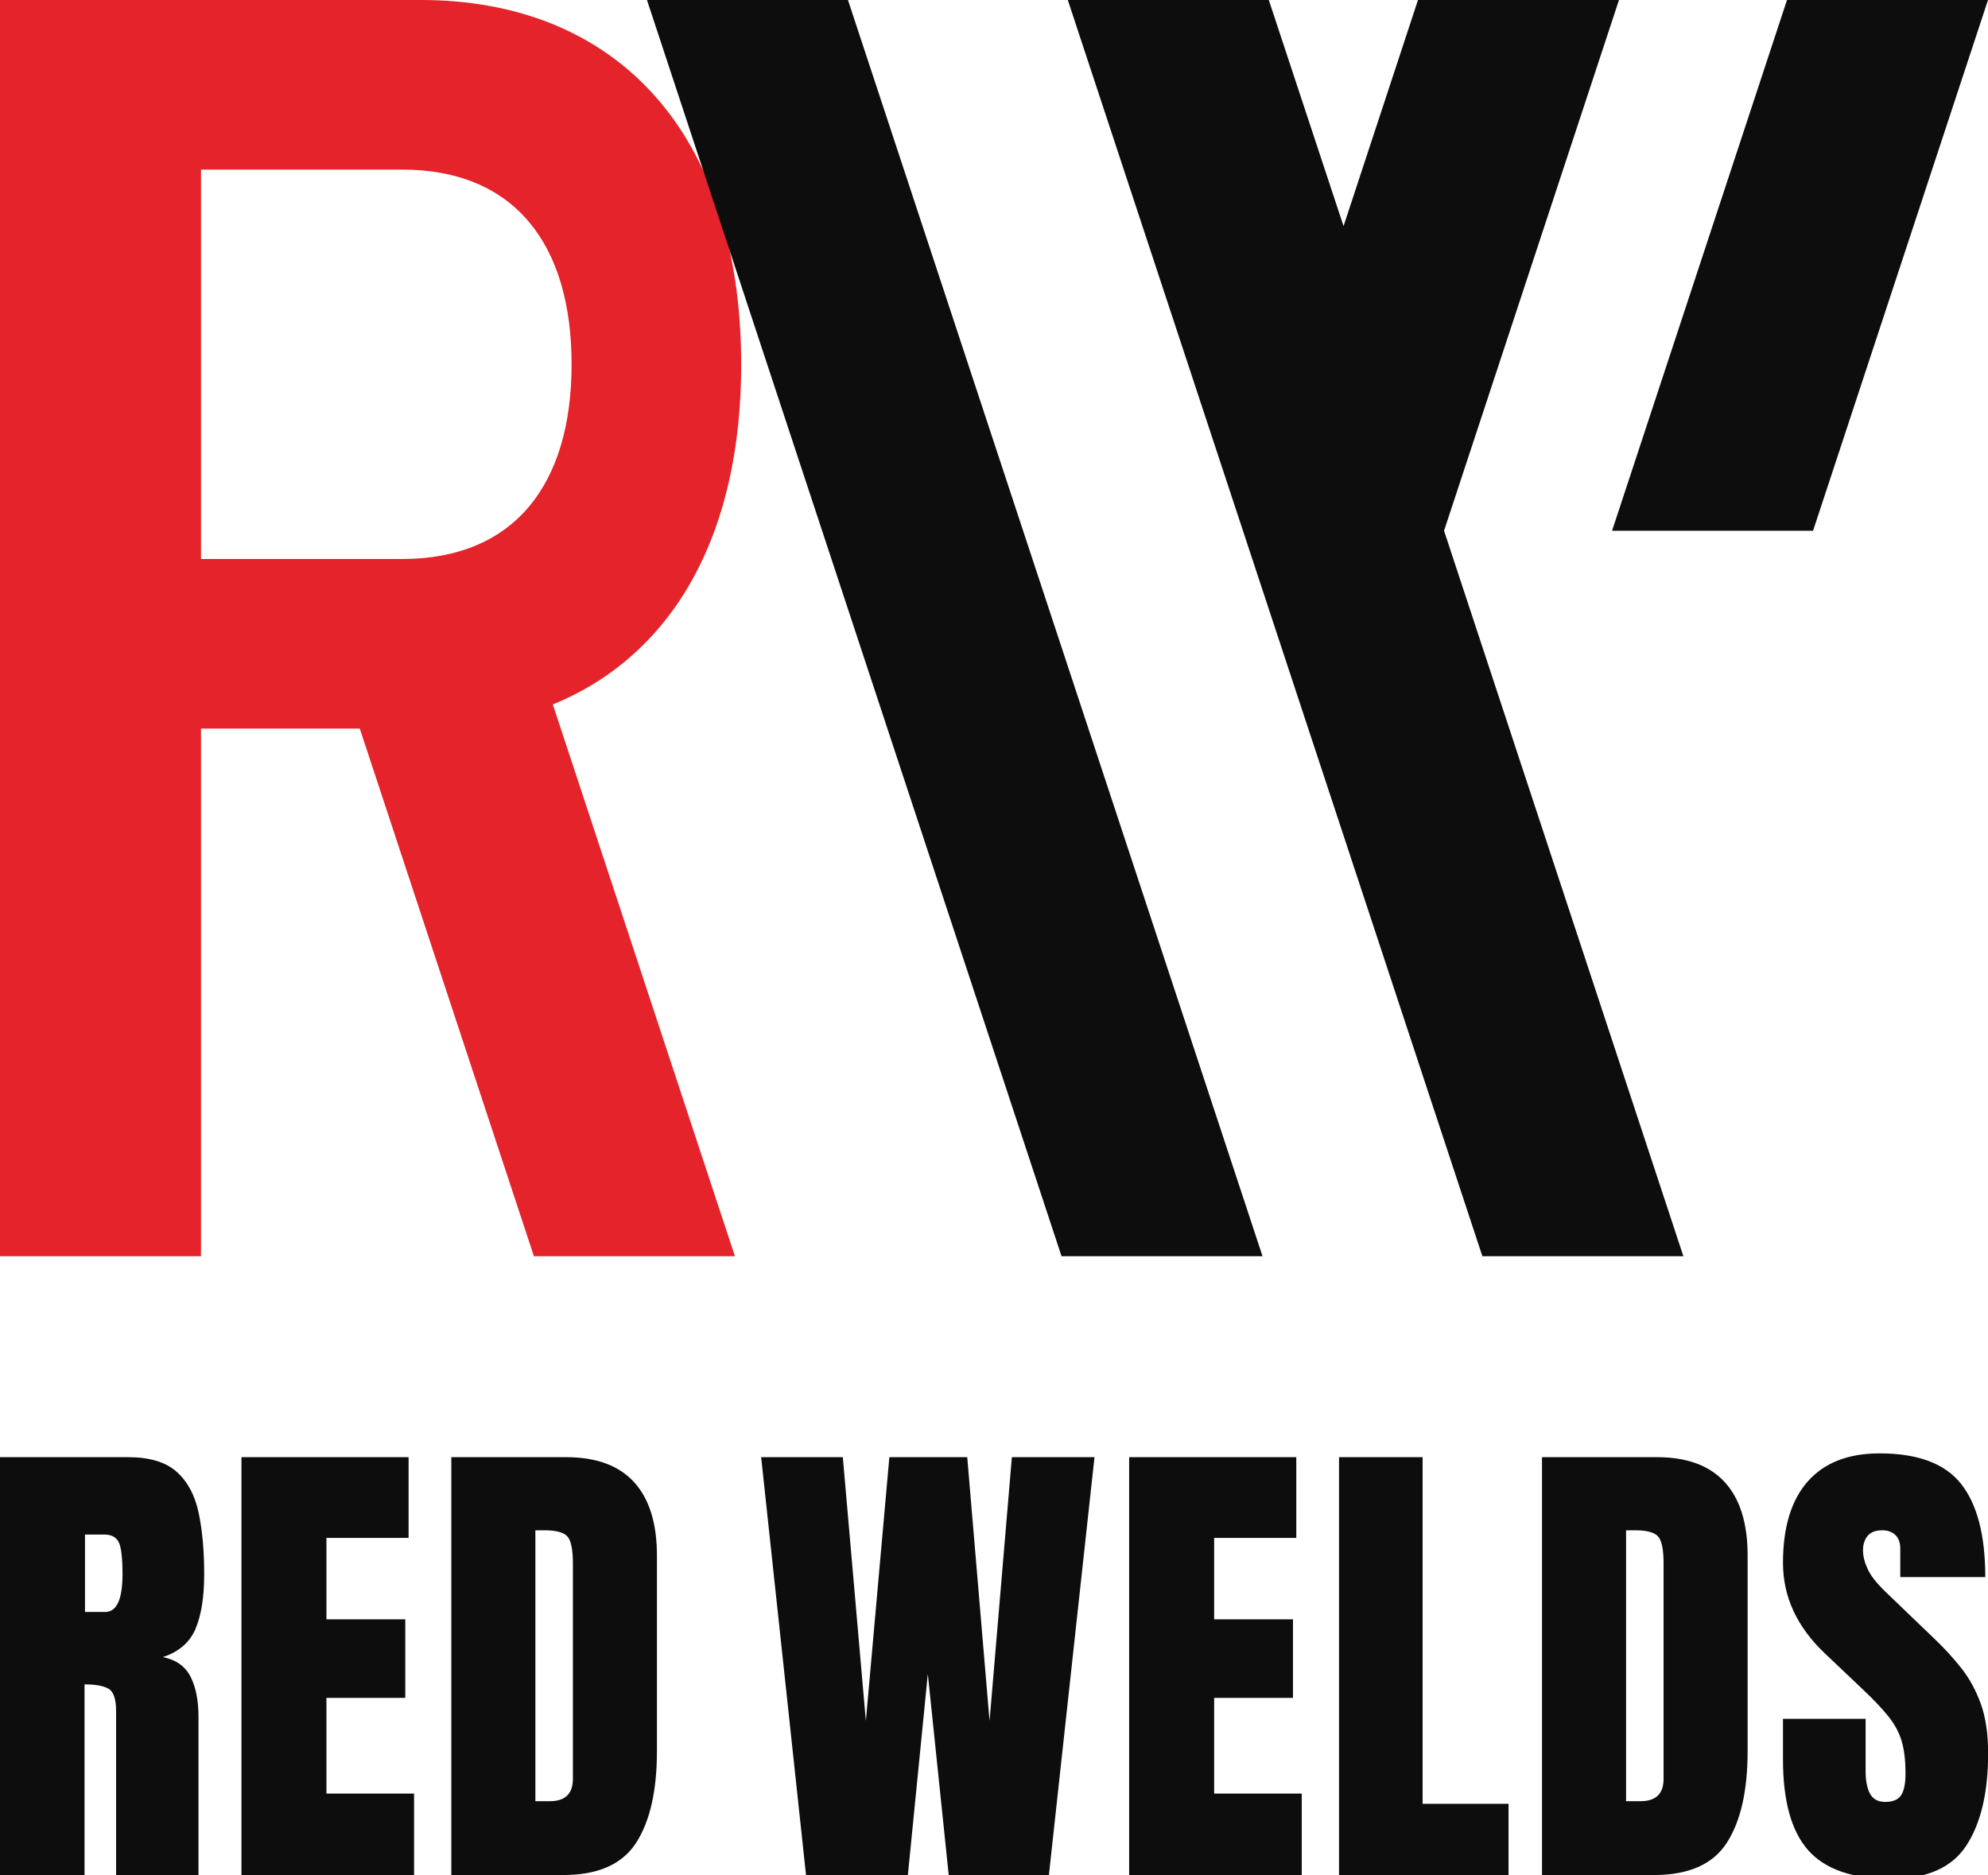
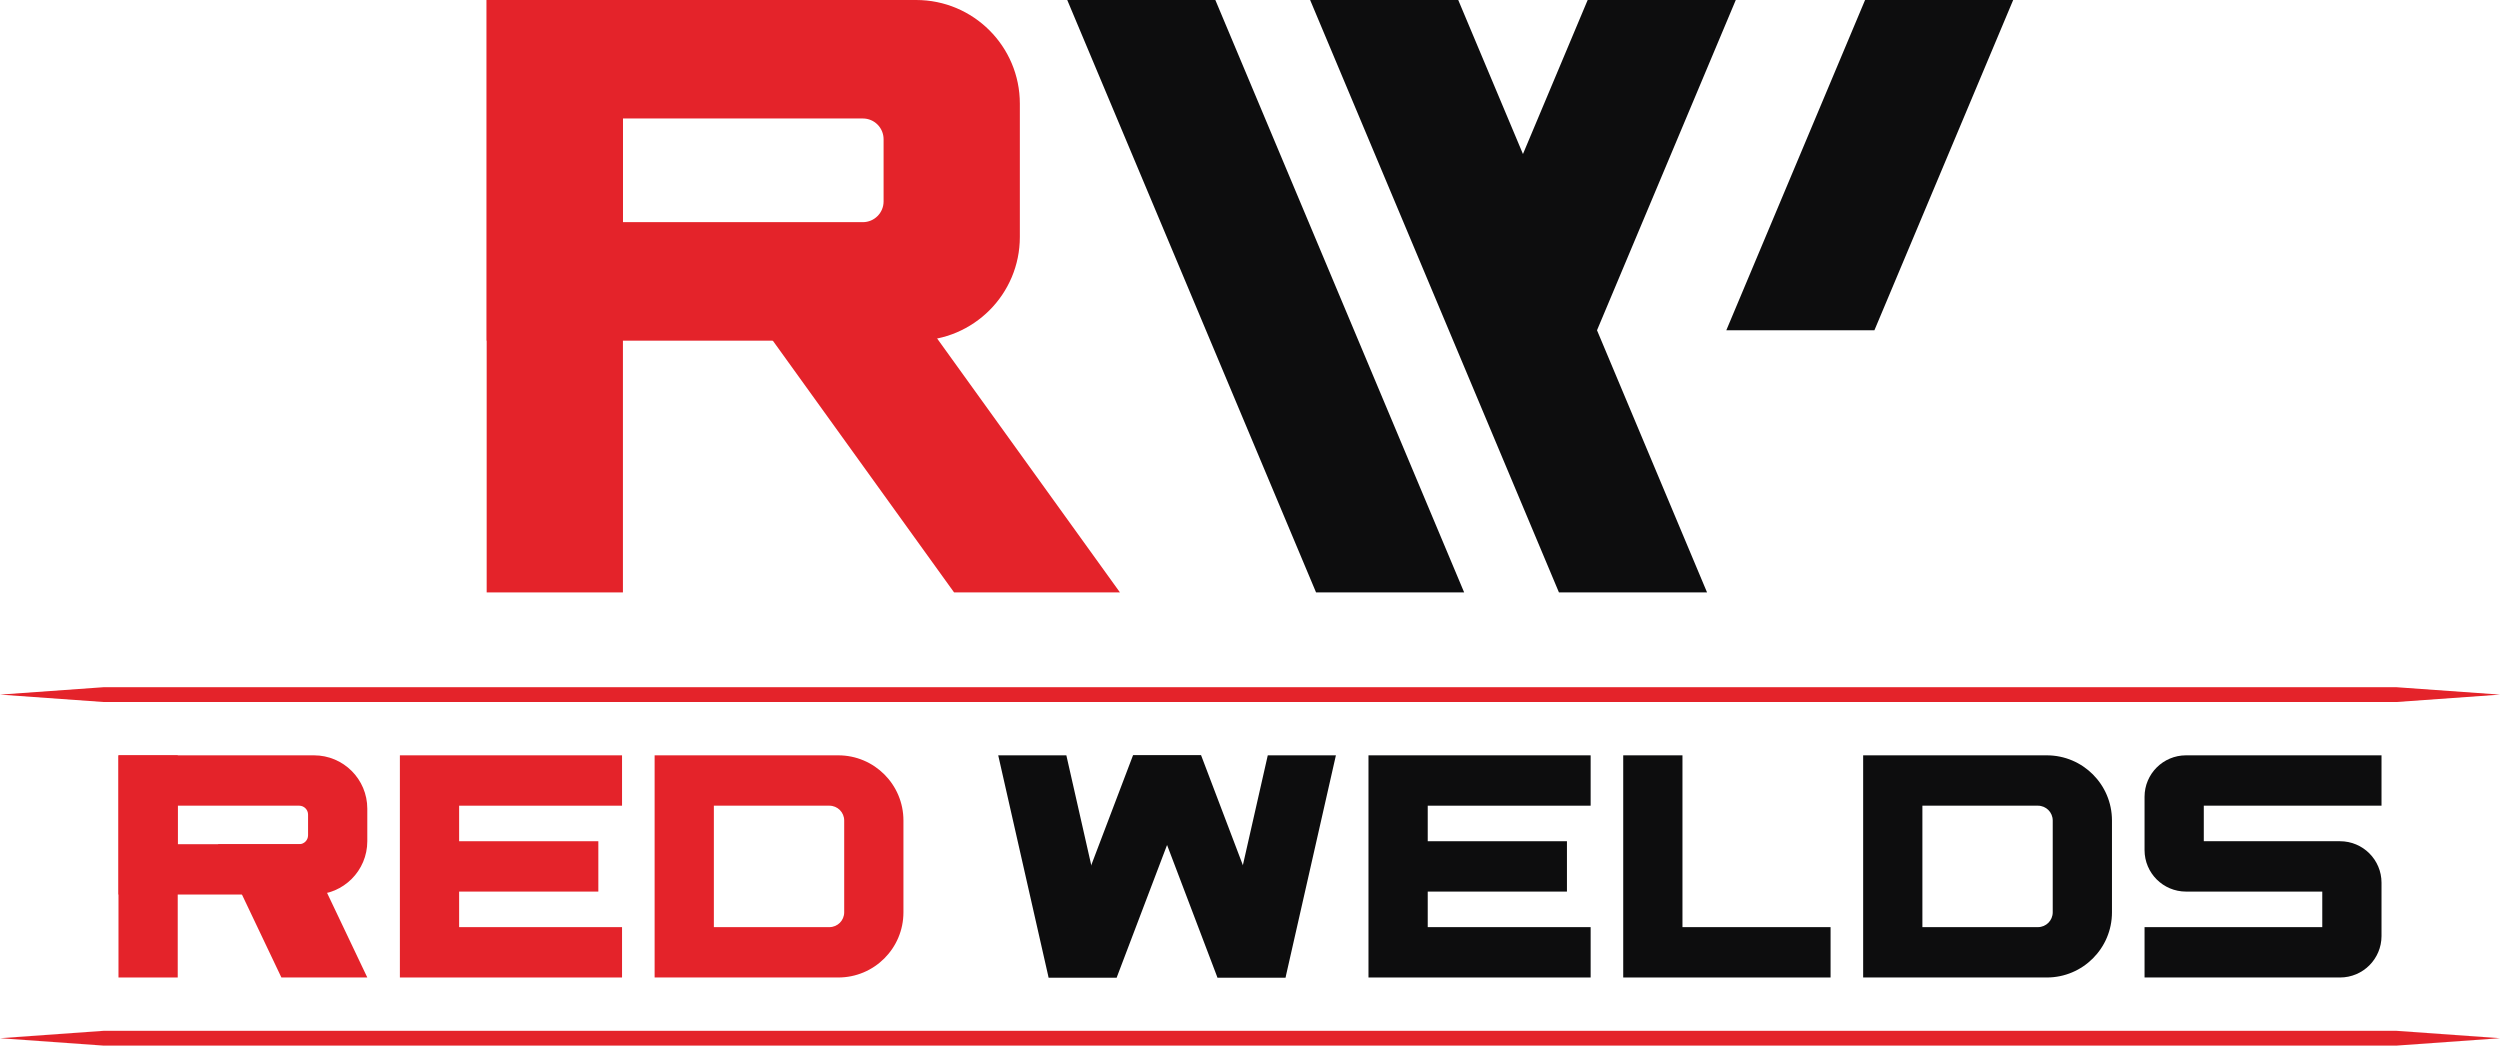
- <svg xmlns="http://www.w3.org/2000/svg" viewBox="0 0 633 597" role="img" aria-label="Red Welds">
-   <g transform="translate(0,0)">
-     <path fill="#E4232A" fill-rule="evenodd" d="M0,0 H134 C196,0 236,42 236,116 C236,190 196,232 134,232 H64 V400 H0 Z M64,54 H128 C164,54 182,78 182,116 C182,154 164,178 128,178 H64 Z" />
-     <path fill="#E4232A" d="M104,200 H168 L234.0,400 H170.0 Z" />
-     <path fill="#0D0D0E" d="M206,0 H270 L402.0,400 H338.0 Z" />
-     <path fill="#0D0D0E" d="M340,0 H404 L427.8,72 L451.5,0 H515.5 L459.8,169.0 L536.0,400 H472.0 Z" />
-     <path fill="#0D0D0E" d="M569.0,0 H633.0 L577.3,169.0 H513.3 Z" />
-     <path fill="#0D0D0E" transform="translate(0,464)" d="M0.0 133.054V0.0H40.823Q51.029 0.0 56.245 4.649Q61.462 9.299 63.238 17.652Q65.015 26.006 65.015 37.27Q65.015 48.156 62.256 54.658Q59.496 61.159 51.861 63.654Q58.135 64.939 60.668 69.891Q63.201 74.843 63.201 82.705V133.054H36.968V80.966Q36.968 75.145 34.586 73.747Q32.205 72.348 26.913 72.348V133.054ZM27.064 49.29H33.49Q39.009 49.29 39.009 37.27Q39.009 29.484 37.799 27.064Q36.59 24.645 33.263 24.645H27.064ZM76.881 133.054V0.0H130.102V25.704H103.945V51.634H129.044V76.657H103.945V107.123H131.841V133.054ZM143.707 133.054V0.0H180.297Q194.661 0.0 201.918 7.976Q209.176 15.951 209.176 31.298V93.591Q209.176 112.491 202.561 122.772Q195.946 133.054 179.39 133.054ZM170.469 109.543H175.081Q182.414 109.543 182.414 102.436V33.793Q182.414 27.14 180.637 25.212Q178.861 23.284 173.418 23.284H170.469ZM256.646 133.054 242.358 0.0H268.364L275.697 83.99L283.181 0.0H307.977L315.084 83.99L322.19 0.0H348.498L333.983 133.054H302.081L295.428 69.022L289.078 133.054ZM359.533 133.054V0.0H412.754V25.704H386.597V51.634H411.696V76.657H386.597V107.123H414.493V133.054ZM426.359 133.054V0.0H452.97V110.374H480.337V133.054ZM490.993 133.054V0.0H527.583Q541.946 0.0 549.204 7.976Q556.461 15.951 556.461 31.298V93.591Q556.461 112.491 549.847 122.772Q543.232 133.054 526.676 133.054ZM517.755 109.543H522.366Q529.699 109.543 529.699 102.436V33.793Q529.699 27.14 527.923 25.212Q526.146 23.284 520.703 23.284H517.755ZM602.044 134.263Q583.825 134.263 575.774 125.192Q567.723 116.12 567.723 96.313V83.31H594.031V99.942Q594.031 104.553 595.43 107.161Q596.828 109.769 600.306 109.769Q603.934 109.769 605.333 107.653Q606.732 105.536 606.732 100.698Q606.732 94.574 605.522 90.454Q604.312 86.334 601.326 82.592Q598.34 78.85 593.048 73.86L581.104 62.52Q567.723 49.895 567.723 33.641Q567.723 16.632 575.623 7.711Q583.523 -1.21 598.491 -1.21Q616.786 -1.21 624.46 8.543Q632.133 18.295 632.133 38.177H605.068V29.03Q605.068 26.308 603.519 24.796Q601.969 23.284 599.323 23.284Q596.148 23.284 594.674 25.061Q593.199 26.838 593.199 29.635Q593.199 32.432 594.711 35.683Q596.223 38.933 600.684 43.167L616.03 57.909Q620.642 62.293 624.497 67.17Q628.353 72.046 630.696 78.509Q633.04 84.973 633.04 94.272Q633.04 113.02 626.123 123.642Q619.205 134.263 602.044 134.263Z" />
+ <svg xmlns="http://www.w3.org/2000/svg" viewBox="0 0 1688 706" role="img" aria-label="Red Welds">
+   <g transform="translate(328.6,0) scale(1)">
+     <path fill="#E4232A" fill-rule="evenodd" d="M0,0 H290 A70,70 0 0 1 360,70 V160 A70,70 0 0 1 290,230 H0 Z M92,80 H254 A14,14 0 0 1 268,94 V136 A14,14 0 0 1 254,150 H92 Z" />
+     <path fill="#E4232A" d="M0,0 L92,0 L92,400 L0,400 Z" />
+     <path fill="#E4232A" d="M150,170 L262,170 L427.6,400 L315.6,400 Z" />
+     <path fill="#0D0D0E" d="M392,0 L492,0 L660,400 L560,400 Z" />
+     <path fill="#0D0D0E" d="M556,0 L656,0 L699.7,104 L743.4,0 L843.4,0 L749.7,223 L824,400 L724,400 Z" />
+     <path fill="#0D0D0E" d="M930.7,0 L1030.7,0 L937,223 L837,223 Z" />
  </g>
+   <path fill="#E4232A" d="M0,469 L70,464 L1618,464 L1688,469 L1618,474 L70,474 Z" />
+   <path fill="#E4232A" fill-rule="evenodd" transform="translate(80,510)" d="M0,0 H132 A36,36 0 0 1 168,36 V58 A36,36 0 0 1 132,94 H0 Z M40,34 H122 A6,6 0 0 1 128,40 V54 A6,6 0 0 1 122,60 H40 Z" />
+   <path fill="#E4232A" fill-rule="evenodd" transform="translate(80,510)" d="M0,0 L40,0 L40,150 L0,150 Z" />
+   <path fill="#E4232A" fill-rule="evenodd" transform="translate(80,510)" d="M67.2,60 L125.2,60 L168,150 L110,150 Z" />
+   <path fill="#E4232A" fill-rule="evenodd" transform="translate(270,510)" d="M0,0 L150,0 L150,34 L40,34 L40,58 L134,58 L134,92 L40,92 L40,116 L150,116 L150,150 L0,150 Z" />
+   <path fill="#E4232A" fill-rule="evenodd" transform="translate(442,510)" d="M0,0 H124 A44,44 0 0 1 168,44 V106 A44,44 0 0 1 124,150 H0 Z M40,34 H118 A10,10 0 0 1 128,44 V106 A10,10 0 0 1 118,116 H40 Z" />
+   <path fill="#0D0D0E" fill-rule="evenodd" transform="translate(674,510)" d="M0,0 L46,0 L80,150 L34,150 Z" />
+   <path fill="#0D0D0E" fill-rule="evenodd" transform="translate(674,510)" d="M91,0 L137,0 L80,150 L34,150 Z" />
+   <path fill="#0D0D0E" fill-rule="evenodd" transform="translate(674,510)" d="M91,0 L137,0 L194,150 L148,150 Z" />
+   <path fill="#0D0D0E" fill-rule="evenodd" transform="translate(674,510)" d="M182,0 L228,0 L194,150 L148,150 Z" />
+   <path fill="#0D0D0E" fill-rule="evenodd" transform="translate(924,510)" d="M0,0 L150,0 L150,34 L40,34 L40,58 L134,58 L134,92 L40,92 L40,116 L150,116 L150,150 L0,150 Z" />
+   <path fill="#0D0D0E" fill-rule="evenodd" transform="translate(1096,510)" d="M0,0 L40,0 L40,116 L140,116 L140,150 L0,150 Z" />
+   <path fill="#0D0D0E" fill-rule="evenodd" transform="translate(1258,510)" d="M0,0 H124 A44,44 0 0 1 168,44 V106 A44,44 0 0 1 124,150 H0 Z M40,34 H118 A10,10 0 0 1 128,44 V106 A10,10 0 0 1 118,116 H40 Z" />
+   <path fill="#0D0D0E" fill-rule="evenodd" transform="translate(1448,510)" d="M160,0 V34 H40 V58.0 H132 A28,28 0 0 1 160,86.0 V122 A28,28 0 0 1 132,150 H0 V116 H120 V92.0 H28 A28,28 0 0 1 0,64.0 V28 A28,28 0 0 1 28,0 Z" />
+   <path fill="#E4232A" d="M0,701 L70,696 L1618,696 L1688,701 L1618,706 L70,706 Z" />
</svg>
